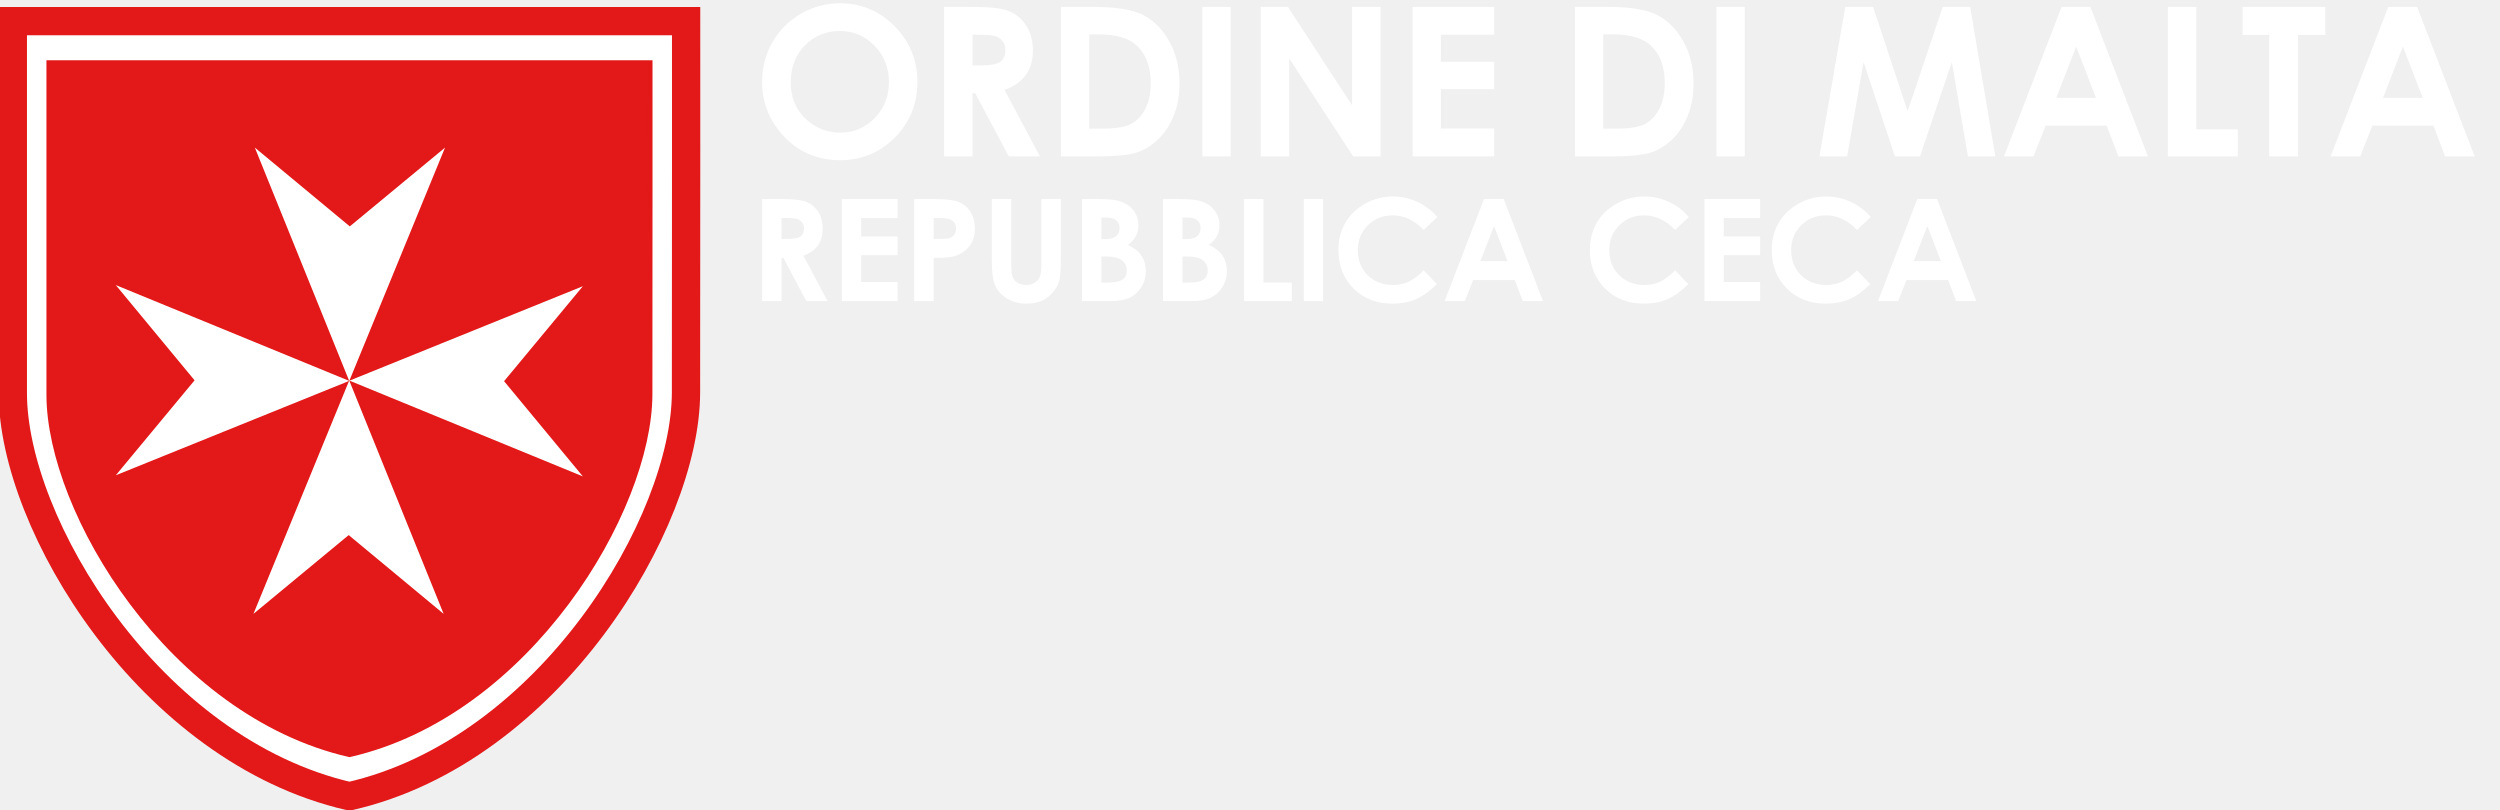
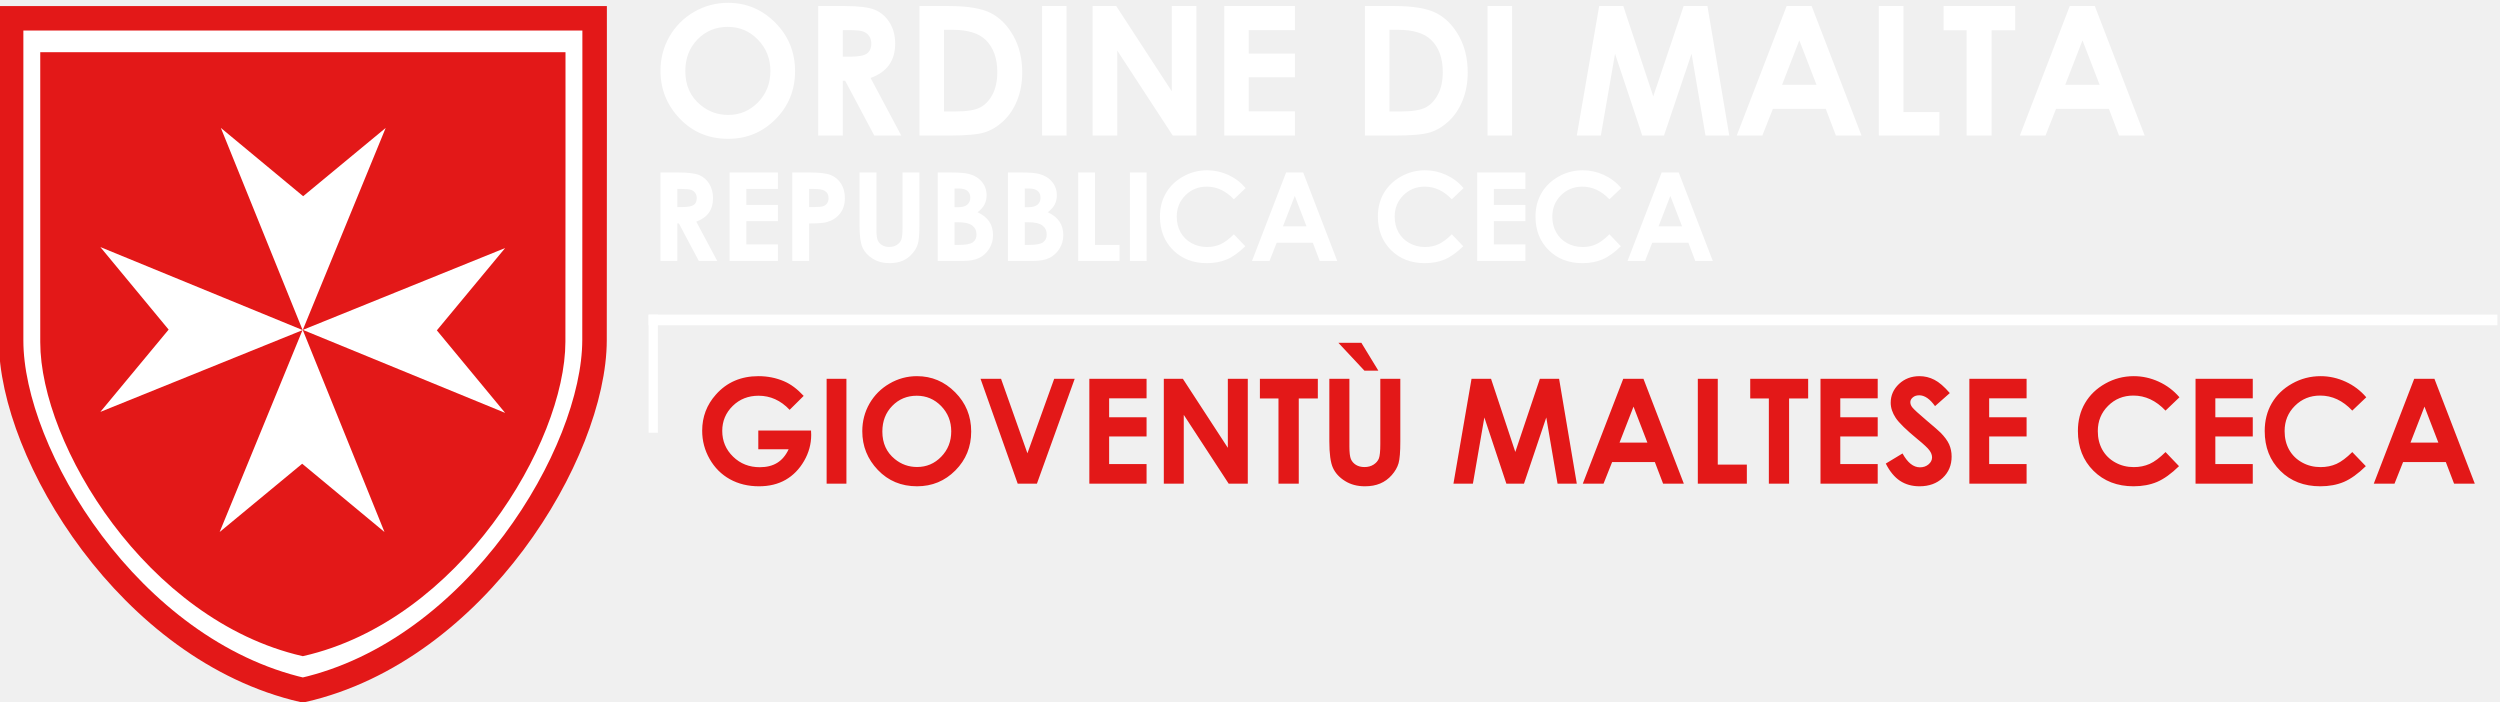
- <svg xmlns="http://www.w3.org/2000/svg" viewBox="0 -0.9 391.9 126.9" width="391.9" height="126.9">
+ <svg xmlns="http://www.w3.org/2000/svg" viewBox="0 -0.9 452.2 126.9" width="452.2" height="126.9">
  <g transform="translate(-113.9 -228.2)">
    <path fill-rule="nonzero" fill="#fff" d="M 168.676 352.117 C 200.066 344.965 221.41 309.176 221.438 288.828 C 221.473 264.148 221.457 230.609 221.457 230.609 L 115.91 230.609 C 115.91 230.609 115.902 263.938 115.91 288.914 C 115.914 309.434 137.352 344.914 168.676 352.117 " />
    <path fill="none" stroke-width="4.439" stroke-linejoin="miter" stroke="#e31818" d="M 0.001 -0.001 C 31.43 7.16 52.799 42.992 52.827 63.365 C 52.862 88.074 52.846 121.654 52.846 121.654 L -52.829 121.654 C -52.829 121.654 -52.837 88.285 -52.829 63.279 C -52.825 42.734 -31.361 7.21 0.001 -0.001 Z M 0.001 -0.001 " transform="matrix(0.998785, 0, 0, -0.998785, 168.6748, 352.1157)" />
    <path fill-rule="nonzero" fill="#e31818" d="M 168.676 345.535 C 196.668 339.16 215.699 307.246 215.727 289.102 C 215.754 267.094 215.742 237.188 215.742 237.188 L 121.625 237.188 C 121.625 237.188 121.621 266.91 121.625 289.184 C 121.633 307.477 140.746 339.113 168.676 345.535 " />
    <path fill="none" stroke-width="0.89" stroke-linejoin="miter" stroke="#e31818" d="M -0.001 0.002 C 28.025 6.384 47.08 38.337 47.107 56.504 C 47.134 78.538 47.123 108.481 47.123 108.481 L -47.109 108.481 C -47.109 108.481 -47.113 78.722 -47.109 56.422 C -47.101 38.106 -27.965 6.431 -0.001 0.002 Z M -0.001 0.002 " transform="matrix(0.998785, 0, 0, -0.998785, 168.6768, 345.5367)" />
    <path fill-rule="nonzero" fill="#fff" d="M 168.645 286.941 L 153.629 323.531 L 168.559 311.18 L 183.445 323.531 L 168.645 286.941 " />
    <path fill-rule="nonzero" fill="#fff" d="M 168.648 287.027 L 183.664 250.438 L 168.734 262.789 L 153.848 250.438 L 168.648 287.027 " />
    <path fill-rule="nonzero" fill="#fff" d="M 168.68 286.969 L 205.27 301.984 L 192.918 287.055 L 205.27 272.164 L 168.68 286.969 " />
    <path fill-rule="nonzero" fill="#fff" d="M 168.645 287.008 L 132.051 271.988 L 144.402 286.918 L 132.051 301.805 L 168.645 287.008 " />
  </g>
  <path fill="#fff" d="M131.69 -0.39Q136.66 -0.39 140.23 3.20Q143.81 6.80 143.81 11.97Q143.81 17.10 140.28 20.66Q136.75 24.21 131.72 24.21Q126.45 24.21 122.96 20.56Q119.47 16.91 119.47 11.90Q119.47 8.53 121.09 5.71Q122.72 2.89 125.56 1.24Q128.40 -0.39 131.69 -0.39ZM131.64 3.96Q128.39 3.96 126.17 6.22Q123.96 8.49 123.96 11.97Q123.96 15.86 126.75 18.12Q128.91 19.89 131.72 19.89Q134.89 19.89 137.12 17.60Q139.35 15.30 139.35 11.94Q139.35 8.60 137.10 6.28Q134.86 3.96 131.64 3.96ZM147.99 0.19H152.73Q156.61 0.19 158.26 0.88Q159.91 1.57 160.91 3.18Q161.92 4.79 161.92 6.99Q161.92 9.30 160.81 10.85Q159.70 12.40 157.47 13.20L163.02 23.62H158.14L152.87 13.70H152.45V23.62H147.99ZM152.45 9.35H153.86Q155.99 9.35 156.80 8.79Q157.60 8.23 157.60 6.94Q157.60 6.18 157.20 5.61Q156.80 5.04 156.13 4.80Q155.47 4.55 153.68 4.55H152.45ZM166.31 0.19H171.60Q176.71 0.19 179.20 1.45Q181.68 2.72 183.29 5.57Q184.90 8.42 184.90 12.23Q184.90 14.94 184.00 17.21Q183.10 19.48 181.51 20.98Q179.93 22.47 178.08 23.05Q176.23 23.62 171.68 23.62H166.31ZM170.75 4.49V19.26H172.82Q175.88 19.26 177.26 18.55Q178.64 17.85 179.52 16.20Q180.39 14.54 180.39 12.12Q180.39 8.39 178.30 6.33Q176.42 4.49 172.27 4.49ZM188.49 0.19H192.92V23.62H188.49ZM197.63 0.19H201.90L211.95 15.61V0.19H216.41V23.62H212.13L202.09 8.25V23.62H197.63ZM221.44 0.19H234.23V4.55H225.87V8.79H234.23V13.07H225.87V19.24H234.23V23.62H221.44ZM246.89 0.19H252.17Q257.29 0.19 259.77 1.45Q262.26 2.72 263.87 5.57Q265.48 8.42 265.48 12.23Q265.48 14.94 264.58 17.21Q263.68 19.48 262.09 20.98Q260.51 22.47 258.66 23.05Q256.81 23.62 252.25 23.62H246.89ZM251.33 4.49V19.26H253.40Q256.46 19.26 257.84 18.55Q259.22 17.85 260.09 16.20Q260.97 14.54 260.97 12.12Q260.97 8.39 258.88 6.33Q257.00 4.49 252.84 4.49ZM269.07 0.19H273.50V23.62H269.07ZM289.26 0.19H293.62L299.04 16.53L304.54 0.19H308.84L312.79 23.62H308.49L305.97 8.82L300.98 23.62H297.05L292.13 8.82L289.56 23.62H285.21ZM323.17 0.19H327.69L336.71 23.62H332.08L330.24 18.79H320.68L318.77 23.62H314.14ZM325.46 6.40 322.34 14.44H328.57ZM339.84 0.19H344.30V19.37H350.80V23.62H339.84ZM351.56 0.19H364.51V4.58H360.24V23.62H355.72V4.58H351.56ZM374.38 0.19H378.91L387.93 23.62H383.29L381.46 18.79H371.90L369.99 23.62H365.35ZM376.68 6.40 373.56 14.44H379.78Z M119.47 30.30H122.70Q125.35 30.30 126.48 30.77Q127.60 31.25 128.29 32.34Q128.97 33.44 128.97 34.94Q128.97 36.52 128.22 37.58Q127.46 38.64 125.94 39.19L129.73 46.30H126.40L122.80 39.52H122.51V46.30H119.47ZM122.51 36.55H123.47Q124.93 36.55 125.48 36.17Q126.03 35.79 126.03 34.91Q126.03 34.39 125.75 34.00Q125.48 33.62 125.03 33.45Q124.57 33.28 123.35 33.28H122.51ZM131.97 30.30H140.71V33.28H135.00V36.17H140.71V39.10H135.00V43.31H140.71V46.30H131.97ZM143.31 30.30H146.54Q149.17 30.30 150.32 30.78Q151.48 31.27 152.15 32.35Q152.82 33.43 152.82 34.94Q152.82 36.62 151.94 37.73Q151.07 38.84 149.57 39.27Q148.69 39.52 146.36 39.52V46.30H143.31ZM146.36 36.55H147.33Q148.47 36.55 148.92 36.39Q149.36 36.23 149.62 35.85Q149.87 35.48 149.87 34.94Q149.87 34.02 149.15 33.60Q148.63 33.28 147.22 33.28H146.36ZM155.47 30.30H158.53V40.66Q158.53 41.99 158.76 42.55Q158.99 43.10 159.53 43.43Q160.07 43.77 160.83 43.77Q161.64 43.77 162.22 43.40Q162.80 43.03 163.02 42.46Q163.25 41.88 163.25 40.27V30.30H166.30V39.84Q166.30 42.25 166.03 43.19Q165.76 44.13 164.99 45.00Q164.23 45.87 163.23 46.28Q162.22 46.70 160.90 46.70Q159.16 46.70 157.87 45.90Q156.58 45.10 156.02 43.90Q155.47 42.70 155.47 39.84ZM169.62 46.30V30.30H172.13Q174.32 30.30 175.33 30.58Q176.76 30.96 177.61 32.00Q178.46 33.03 178.46 34.43Q178.46 35.35 178.07 36.09Q177.69 36.84 176.82 37.49Q178.28 38.17 178.95 39.20Q179.62 40.23 179.62 41.63Q179.62 42.98 178.93 44.09Q178.23 45.20 177.13 45.75Q176.04 46.30 174.10 46.30ZM172.66 33.20V36.58H173.33Q174.44 36.58 174.97 36.11Q175.51 35.64 175.51 34.84Q175.51 34.08 175.00 33.64Q174.49 33.20 173.45 33.20ZM172.66 39.30V43.40H173.42Q175.32 43.40 175.98 42.92Q176.63 42.44 176.63 41.53Q176.63 40.49 175.86 39.89Q175.09 39.30 173.29 39.30ZM182.32 46.30V30.30H184.83Q187.02 30.30 188.03 30.58Q189.46 30.96 190.31 32.00Q191.16 33.03 191.16 34.43Q191.16 35.35 190.78 36.09Q190.39 36.84 189.52 37.49Q190.98 38.17 191.65 39.20Q192.33 40.23 192.33 41.63Q192.33 42.98 191.63 44.09Q190.93 45.20 189.83 45.75Q188.74 46.30 186.80 46.30ZM185.36 33.20V36.58H186.03Q187.14 36.58 187.68 36.11Q188.21 35.64 188.21 34.84Q188.21 34.08 187.70 33.64Q187.19 33.20 186.15 33.20ZM185.36 39.30V43.40H186.12Q188.02 43.40 188.68 42.92Q189.33 42.44 189.33 41.53Q189.33 40.49 188.56 39.89Q187.79 39.30 185.99 39.30ZM195.02 30.30H198.06V43.40H202.50V46.30H195.02ZM204.38 30.30H207.40V46.30H204.38ZM225.31 33.12 223.18 35.15Q221.01 32.86 218.29 32.86Q215.99 32.86 214.42 34.42Q212.85 35.99 212.85 38.28Q212.85 39.88 213.54 41.12Q214.24 42.36 215.51 43.07Q216.79 43.78 218.34 43.78Q219.67 43.78 220.77 43.28Q221.87 42.79 223.18 41.48L225.25 43.64Q223.48 45.37 221.90 46.03Q220.32 46.70 218.30 46.70Q214.57 46.70 212.19 44.34Q209.81 41.97 209.81 38.27Q209.81 35.88 210.90 34.02Q211.98 32.16 214.00 31.03Q216.01 29.90 218.34 29.90Q220.32 29.90 222.15 30.73Q223.99 31.57 225.31 33.12ZM232.63 30.30H235.72L241.88 46.30H238.71L237.46 43.00H230.93L229.63 46.30H226.46ZM234.20 34.54 232.06 40.04H236.32ZM264.73 33.12 262.60 35.15Q260.43 32.86 257.71 32.86Q255.41 32.86 253.84 34.42Q252.27 35.99 252.27 38.28Q252.27 39.88 252.96 41.12Q253.66 42.36 254.93 43.07Q256.20 43.78 257.76 43.78Q259.09 43.78 260.19 43.28Q261.28 42.79 262.60 41.48L264.67 43.64Q262.89 45.37 261.32 46.03Q259.74 46.70 257.72 46.70Q253.99 46.70 251.61 44.34Q249.23 41.97 249.23 38.27Q249.23 35.88 250.31 34.02Q251.40 32.16 253.41 31.03Q255.43 29.90 257.76 29.90Q259.74 29.90 261.57 30.73Q263.41 31.57 264.73 33.12ZM267.19 30.30H275.92V33.28H270.21V36.17H275.92V39.10H270.21V43.31H275.92V46.30H267.19ZM293.25 33.12 291.11 35.15Q288.94 32.86 286.22 32.86Q283.92 32.86 282.35 34.42Q280.78 35.99 280.78 38.28Q280.78 39.88 281.48 41.12Q282.17 42.36 283.44 43.07Q284.72 43.78 286.27 43.78Q287.60 43.78 288.70 43.28Q289.80 42.79 291.11 41.48L293.18 43.64Q291.41 45.37 289.83 46.03Q288.25 46.70 286.23 46.70Q282.50 46.70 280.12 44.34Q277.74 41.97 277.74 38.27Q277.74 35.88 278.83 34.02Q279.91 32.16 281.93 31.03Q283.94 29.90 286.27 29.90Q288.25 29.90 290.09 30.73Q291.92 31.57 293.25 33.12ZM300.56 30.30H303.65L309.81 46.30H306.64L305.39 43.00H298.86L297.56 46.30H294.39ZM302.13 34.54 300.00 40.04H304.25Z" />
+   <rect x="117.32" y="56.01" width="334.41" height="1.92" fill="#fff" />
+   <rect x="117.32" y="56.01" width="1.68" height="21.36" fill="#fff" />
+   <path fill="#e31818" d="M145.37 70.71 142.83 73.23Q140.42 70.68 137.21 70.68Q134.41 70.68 132.53 72.53Q130.64 74.39 130.64 77.04Q130.64 79.79 132.60 81.70Q134.56 83.61 137.43 83.61Q139.30 83.61 140.58 82.82Q141.87 82.03 142.65 80.36H137.16V76.97H146.70L146.73 77.77Q146.73 80.25 145.44 82.48Q144.15 84.71 142.10 85.89Q140.05 87.06 137.29 87.06Q134.34 87.06 132.02 85.78Q129.71 84.49 128.36 82.12Q127.01 79.75 127.01 77.01Q127.01 73.24 129.50 70.46Q132.45 67.14 137.19 67.14Q139.66 67.14 141.81 68.06Q143.63 68.83 145.37 70.71ZM149.52 67.62H153.10V86.58H149.52ZM165.86 67.14Q169.88 67.14 172.77 70.06Q175.67 72.97 175.67 77.16Q175.67 81.31 172.81 84.19Q169.96 87.06 165.88 87.06Q161.61 87.06 158.79 84.11Q155.97 81.16 155.97 77.10Q155.97 74.38 157.28 72.09Q158.60 69.81 160.90 68.48Q163.20 67.14 165.86 67.14ZM165.82 70.68Q163.19 70.68 161.40 72.51Q159.60 74.34 159.60 77.16Q159.60 80.31 161.86 82.14Q163.61 83.57 165.88 83.57Q168.45 83.57 170.25 81.71Q172.06 79.85 172.06 77.13Q172.06 74.43 170.24 72.55Q168.42 70.68 165.82 70.68ZM177.36 67.62H181.07L185.84 81.09L190.68 67.62H194.39L187.56 86.58H184.08ZM197.04 67.62H207.39V71.15H200.62V74.58H207.39V78.05H200.62V83.04H207.39V86.58H197.04ZM210.51 67.62H213.96L222.09 80.10V67.62H225.70V86.58H222.24L214.12 74.14V86.58H210.51ZM227.89 67.62H238.37V71.18H234.92V86.58H231.25V71.18H227.89ZM240.45 67.62H244.08V79.89Q244.08 81.48 244.35 82.14Q244.63 82.79 245.27 83.19Q245.91 83.58 246.81 83.58Q247.76 83.58 248.45 83.14Q249.14 82.70 249.41 82.03Q249.67 81.35 249.67 79.44V67.62H253.29V78.93Q253.29 81.79 252.97 82.90Q252.65 84.00 251.74 85.04Q250.83 86.07 249.64 86.56Q248.46 87.06 246.89 87.06Q244.82 87.06 243.30 86.11Q241.77 85.17 241.11 83.74Q240.45 82.32 240.45 78.93ZM246.24 61.10 249.32 66.15H246.80L242.08 61.10ZM266.17 67.62H269.70L274.09 80.85L278.53 67.62H282.01L285.21 86.58H281.73L279.69 74.61L275.66 86.58H272.47L268.49 74.61L266.42 86.58H262.90ZM293.61 67.62H297.27L304.57 86.58H300.82L299.33 82.68H291.60L290.05 86.58H286.30ZM295.47 72.65 292.94 79.16H297.98ZM307.10 67.62H310.71V83.14H315.97V86.58H307.10ZM316.58 67.62H327.06V71.18H323.61V86.58H319.95V71.18H316.58ZM329.29 67.62H339.64V71.15H332.87V74.58H339.64V78.05H332.87V83.04H339.64V86.58H329.29ZM352.68 70.20 350.01 72.56Q348.61 70.60 347.15 70.60Q346.44 70.60 345.99 70.98Q345.54 71.36 345.54 71.84Q345.54 72.31 345.86 72.74Q346.30 73.31 348.50 75.17Q350.56 76.90 351.00 77.35Q352.10 78.46 352.56 79.47Q353.01 80.49 353.01 81.68Q353.01 84.02 351.40 85.54Q349.79 87.06 347.20 87.06Q345.18 87.06 343.67 86.07Q342.17 85.07 341.10 82.95L344.13 81.12Q345.50 83.63 347.28 83.63Q348.21 83.63 348.84 83.09Q349.47 82.55 349.47 81.84Q349.47 81.19 348.99 80.55Q348.52 79.91 346.89 78.58Q343.80 76.05 342.89 74.68Q341.99 73.31 341.99 71.94Q341.99 69.97 343.49 68.55Q345.00 67.14 347.20 67.14Q348.62 67.14 349.90 67.80Q351.18 68.46 352.68 70.20ZM356.22 67.62H366.57V71.15H359.80V74.58H366.57V78.05H359.80V83.04H366.57V86.58H356.22ZM394.22 70.96 391.70 73.37Q389.12 70.65 385.89 70.65Q383.17 70.65 381.31 72.51Q379.45 74.36 379.45 77.08Q379.45 78.98 380.27 80.45Q381.10 81.92 382.61 82.75Q384.12 83.59 385.96 83.59Q387.53 83.59 388.83 83.01Q390.14 82.42 391.70 80.87L394.14 83.42Q392.04 85.47 390.17 86.27Q388.30 87.06 385.91 87.06Q381.49 87.06 378.67 84.26Q375.85 81.45 375.85 77.07Q375.85 74.23 377.13 72.03Q378.42 69.82 380.81 68.48Q383.20 67.14 385.96 67.14Q388.30 67.14 390.48 68.14Q392.65 69.13 394.22 70.96ZM397.13 67.62H407.48V71.15H400.71V74.58H407.48V78.05H400.71V83.04H407.48V86.58H397.13ZM428.01 70.96 425.48 73.37Q422.91 70.65 419.68 70.65Q416.96 70.65 415.10 72.51Q413.24 74.36 413.24 77.08Q413.24 78.98 414.06 80.45Q414.89 81.92 416.40 82.75Q417.90 83.59 419.75 83.59Q421.32 83.59 422.62 83.01Q423.92 82.42 425.48 80.87L427.93 83.42Q425.83 85.47 423.96 86.27Q422.09 87.06 419.70 87.06Q415.27 87.06 412.46 84.26Q409.64 81.45 409.64 77.07Q409.64 74.23 410.92 72.03Q412.21 69.82 414.60 68.48Q416.99 67.14 419.75 67.14Q422.09 67.14 424.27 68.14Q426.44 69.13 428.01 70.96ZM436.68 67.62H440.34L447.64 86.58H443.89L442.40 82.68H434.67L433.12 86.58H429.37ZM438.54 72.65 436.01 79.16H441.05Z" />
</svg>
